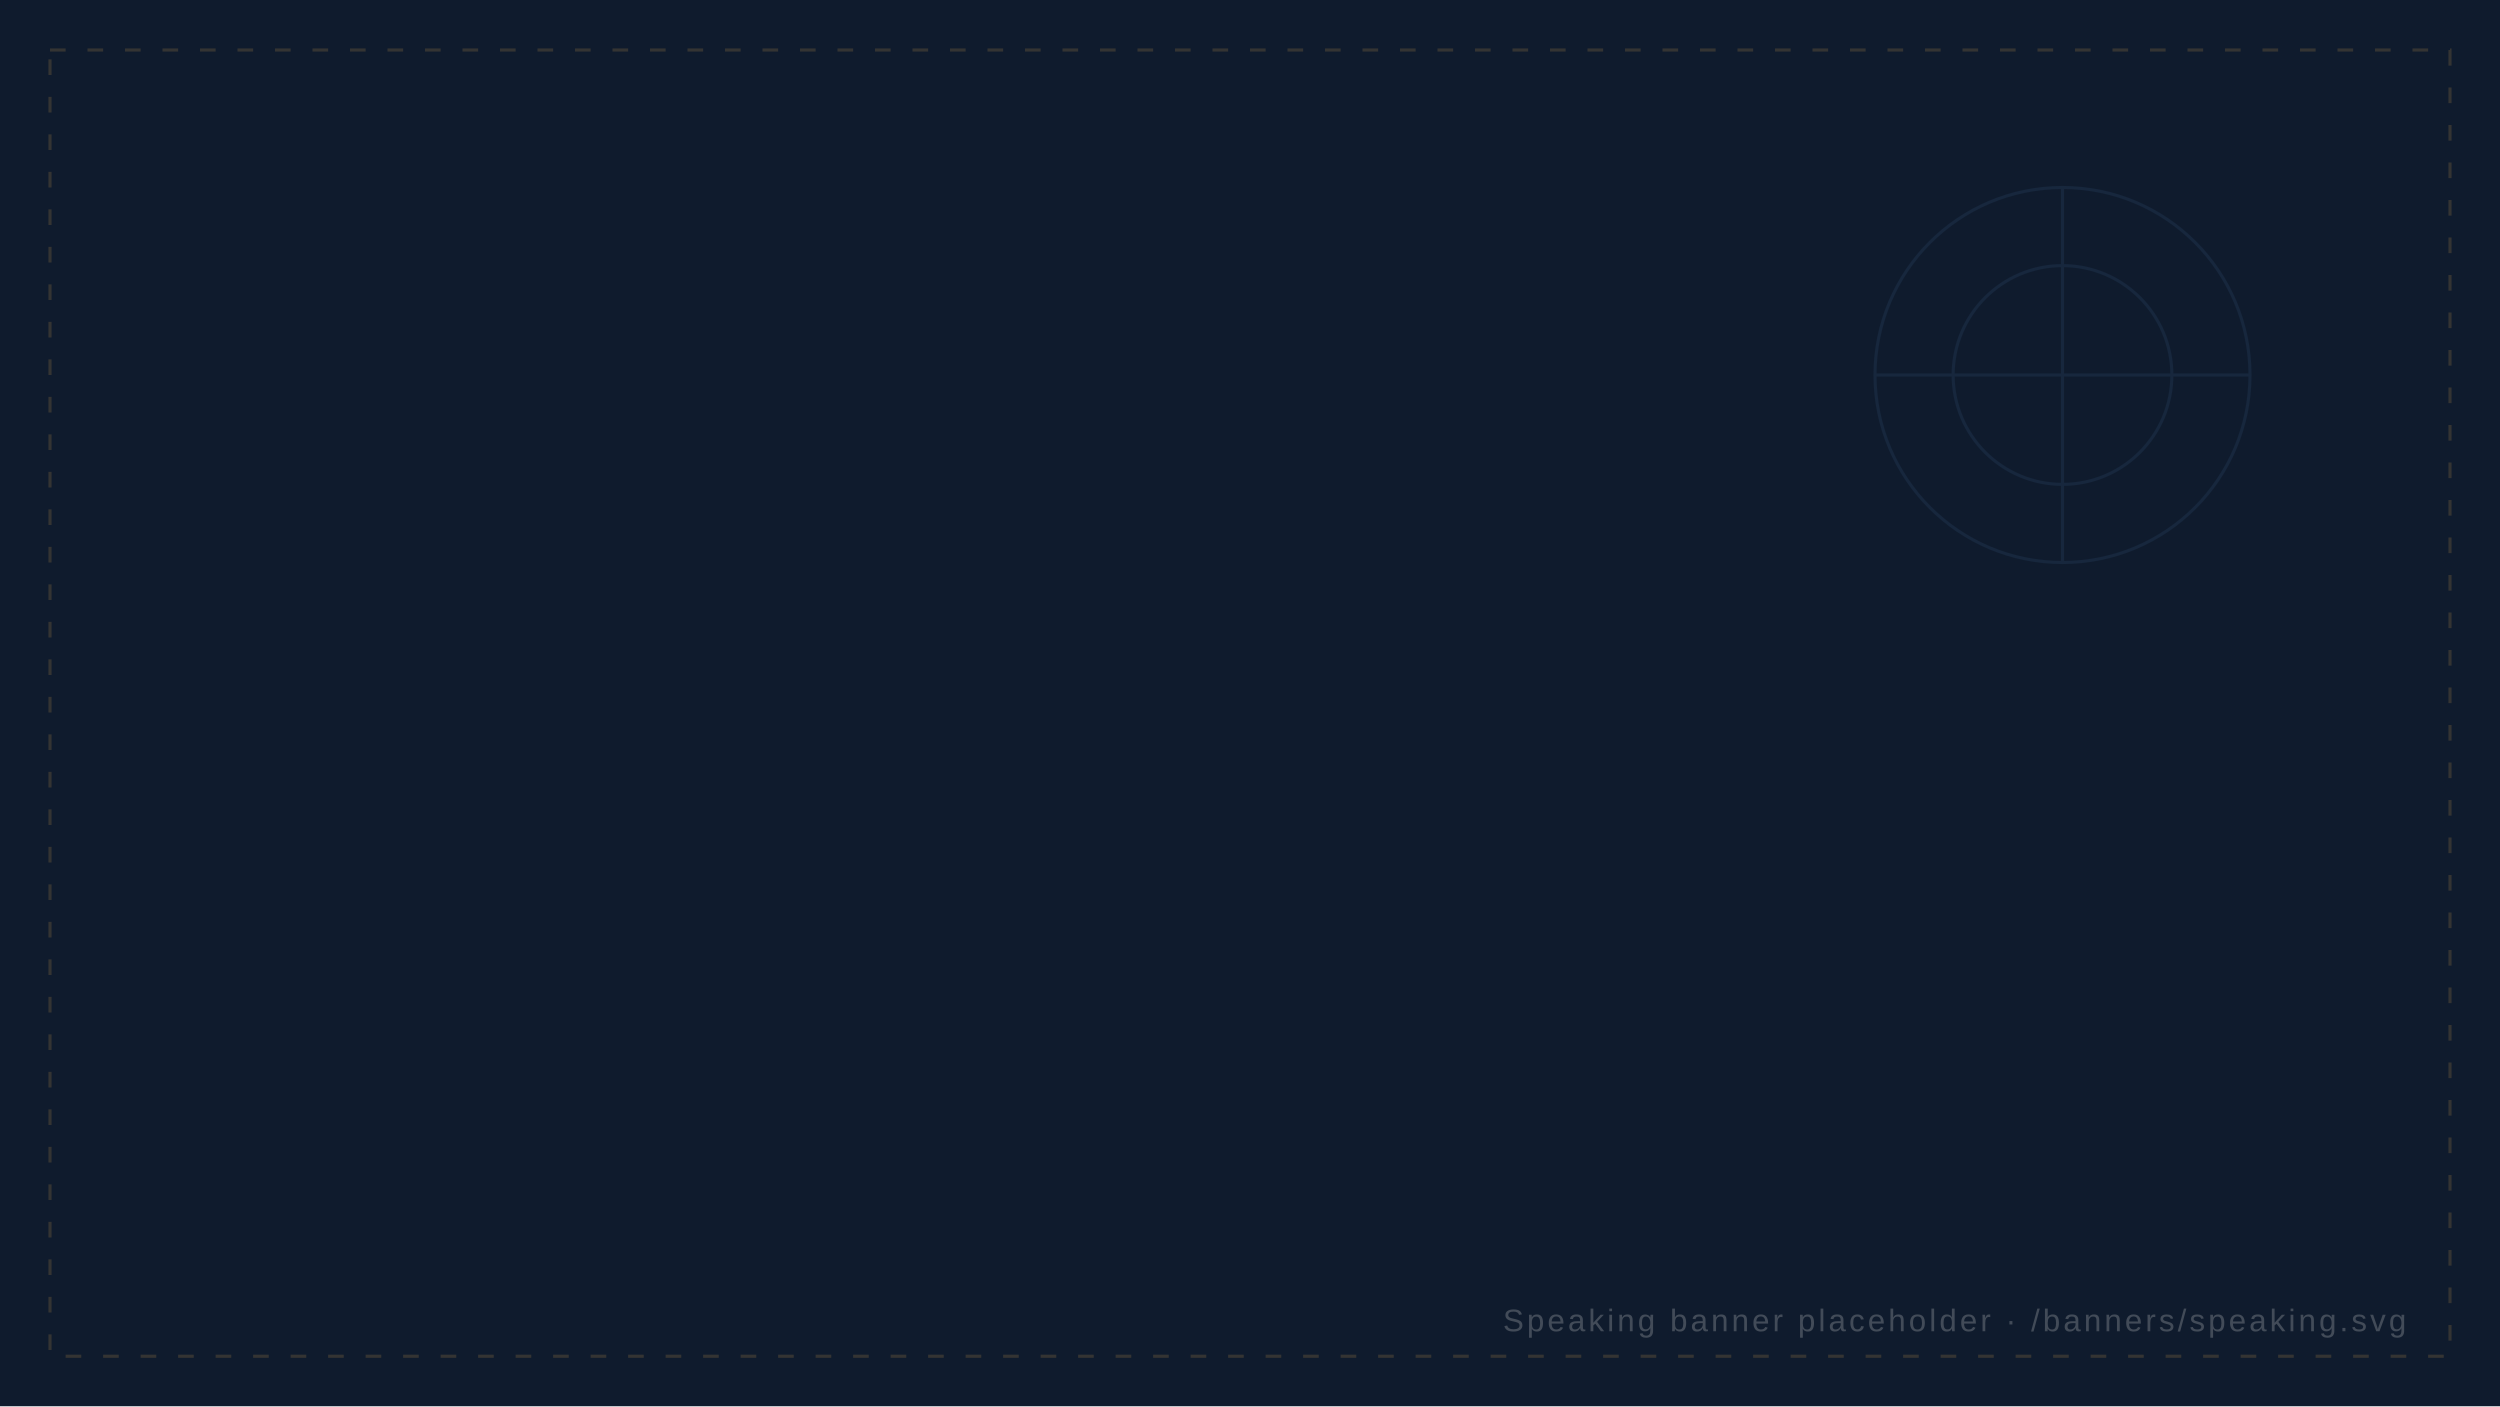
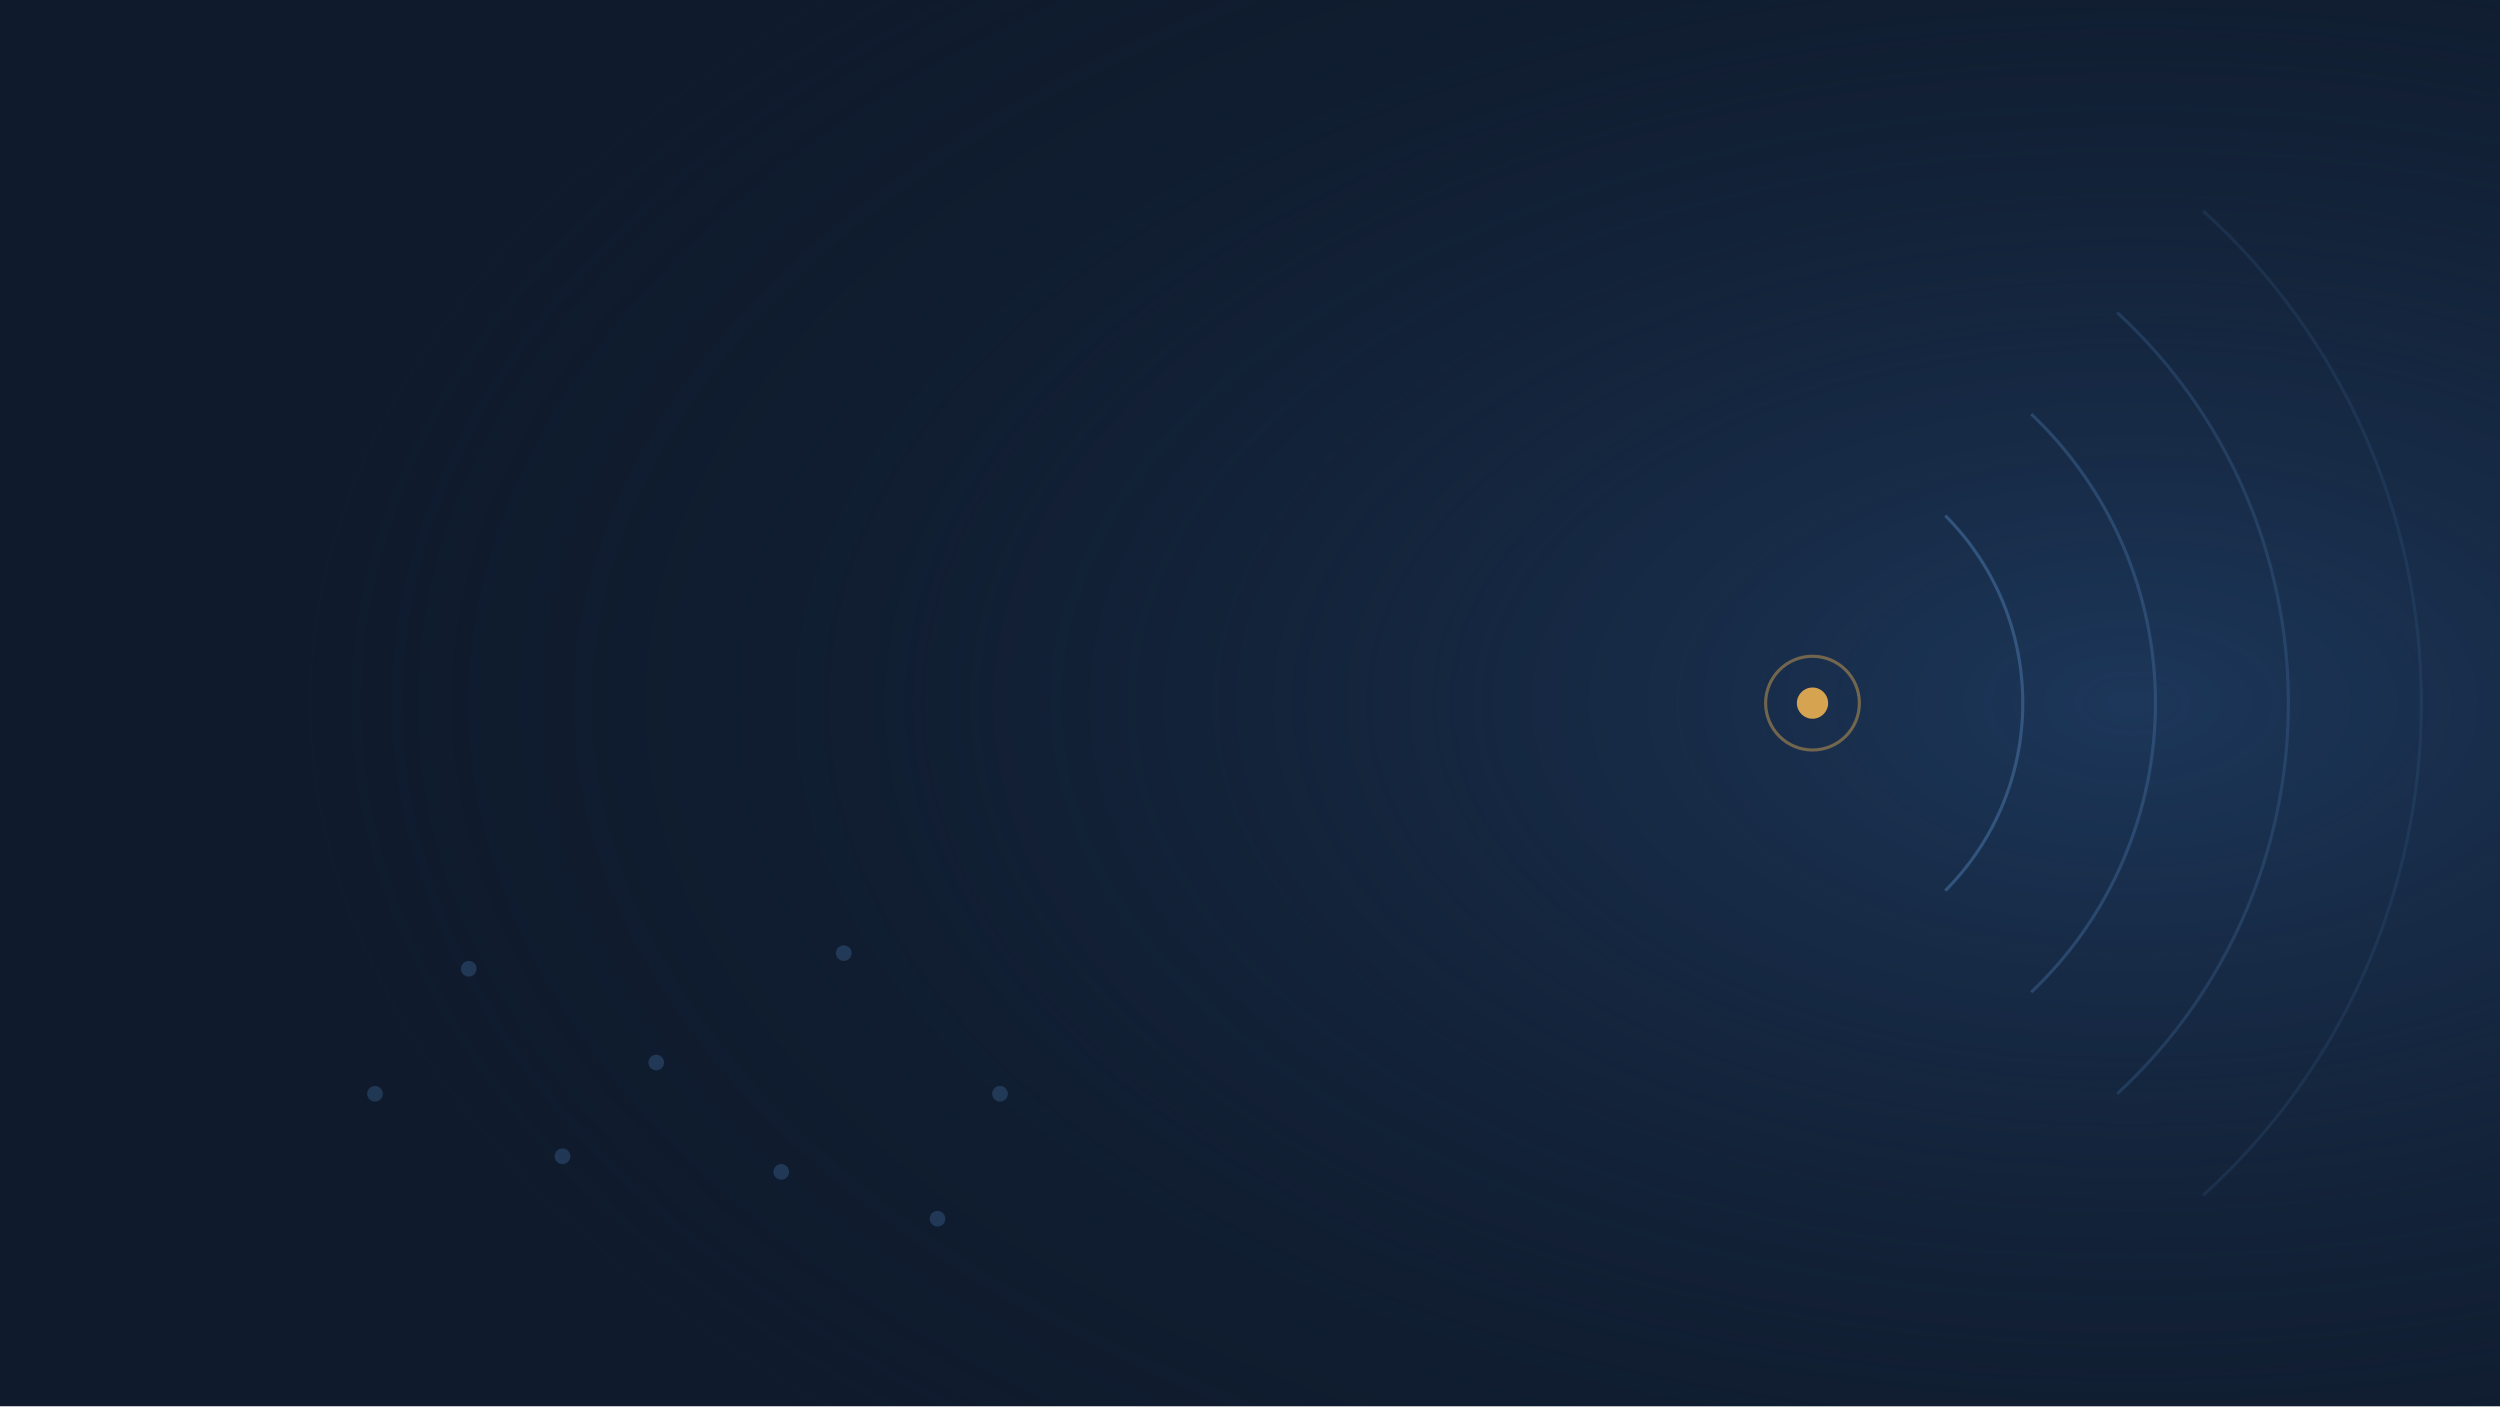
- <svg xmlns="http://www.w3.org/2000/svg" width="1600" height="900" viewBox="0 0 1600 900" role="img" aria-label="Speaking banner placeholder">
+ <svg xmlns="http://www.w3.org/2000/svg" width="1600" height="900" viewBox="0 0 1600 900" role="img" aria-label="">
+   <defs>
+     <radialGradient id="sg1" cx="85%" cy="50%" r="75%">
+       <stop offset="0%" stop-color="#1E3A5F" stop-opacity="0.9" />
+       <stop offset="100%" stop-color="#0F1B2D" stop-opacity="0" />
+     </radialGradient>
+   </defs>
  <rect width="1600" height="900" fill="#0F1B2D" />
-   <rect x="32" y="32" width="1536" height="836" fill="none" stroke="#E0A951" stroke-opacity="0.18" stroke-width="2" stroke-dasharray="10 14" />
-   <g opacity="0.16" fill="none" stroke="#3D6491" stroke-width="2">
-     <circle cx="1320" cy="240" r="120" />
-     <circle cx="1320" cy="240" r="70" />
-     <line x1="1200" y1="240" x2="1440" y2="240" />
-     <line x1="1320" y1="120" x2="1320" y2="360" />
+   <rect width="1600" height="900" fill="url(#sg1)" />
+   <g fill="none" stroke="#3D6491" stroke-width="2">
+     <path d="M1245 330 A170 170 0 0 1 1245 570" opacity="0.7" />
+     <path d="M1300 265 A255 255 0 0 1 1300 635" opacity="0.5" />
+     <path d="M1355 200 A340 340 0 0 1 1355 700" opacity="0.35" />
+     <path d="M1410 135 A425 425 0 0 1 1410 765" opacity="0.2" />
  </g>
-   <text x="1540" y="852" text-anchor="end" font-family="Arial, sans-serif" font-size="20" letter-spacing="2" fill="#F7F5F0" fill-opacity="0.22">Speaking banner placeholder · /banners/speaking.svg</text>
+   <circle cx="1160" cy="450" r="10" fill="#E0A951" opacity="0.95" />
+   <circle cx="1160" cy="450" r="30" fill="none" stroke="#E0A951" stroke-opacity="0.45" stroke-width="2" />
+   <g fill="#3D6491" opacity="0.4">
+     <circle cx="300" cy="620" r="5" />
+     <circle cx="420" cy="680" r="5" />
+     <circle cx="540" cy="610" r="5" />
+     <circle cx="360" cy="740" r="5" />
+     <circle cx="500" cy="750" r="5" />
+     <circle cx="640" cy="700" r="5" />
+     <circle cx="240" cy="700" r="5" />
+     <circle cx="600 " cy="780" r="5" />
+   </g>
</svg>
